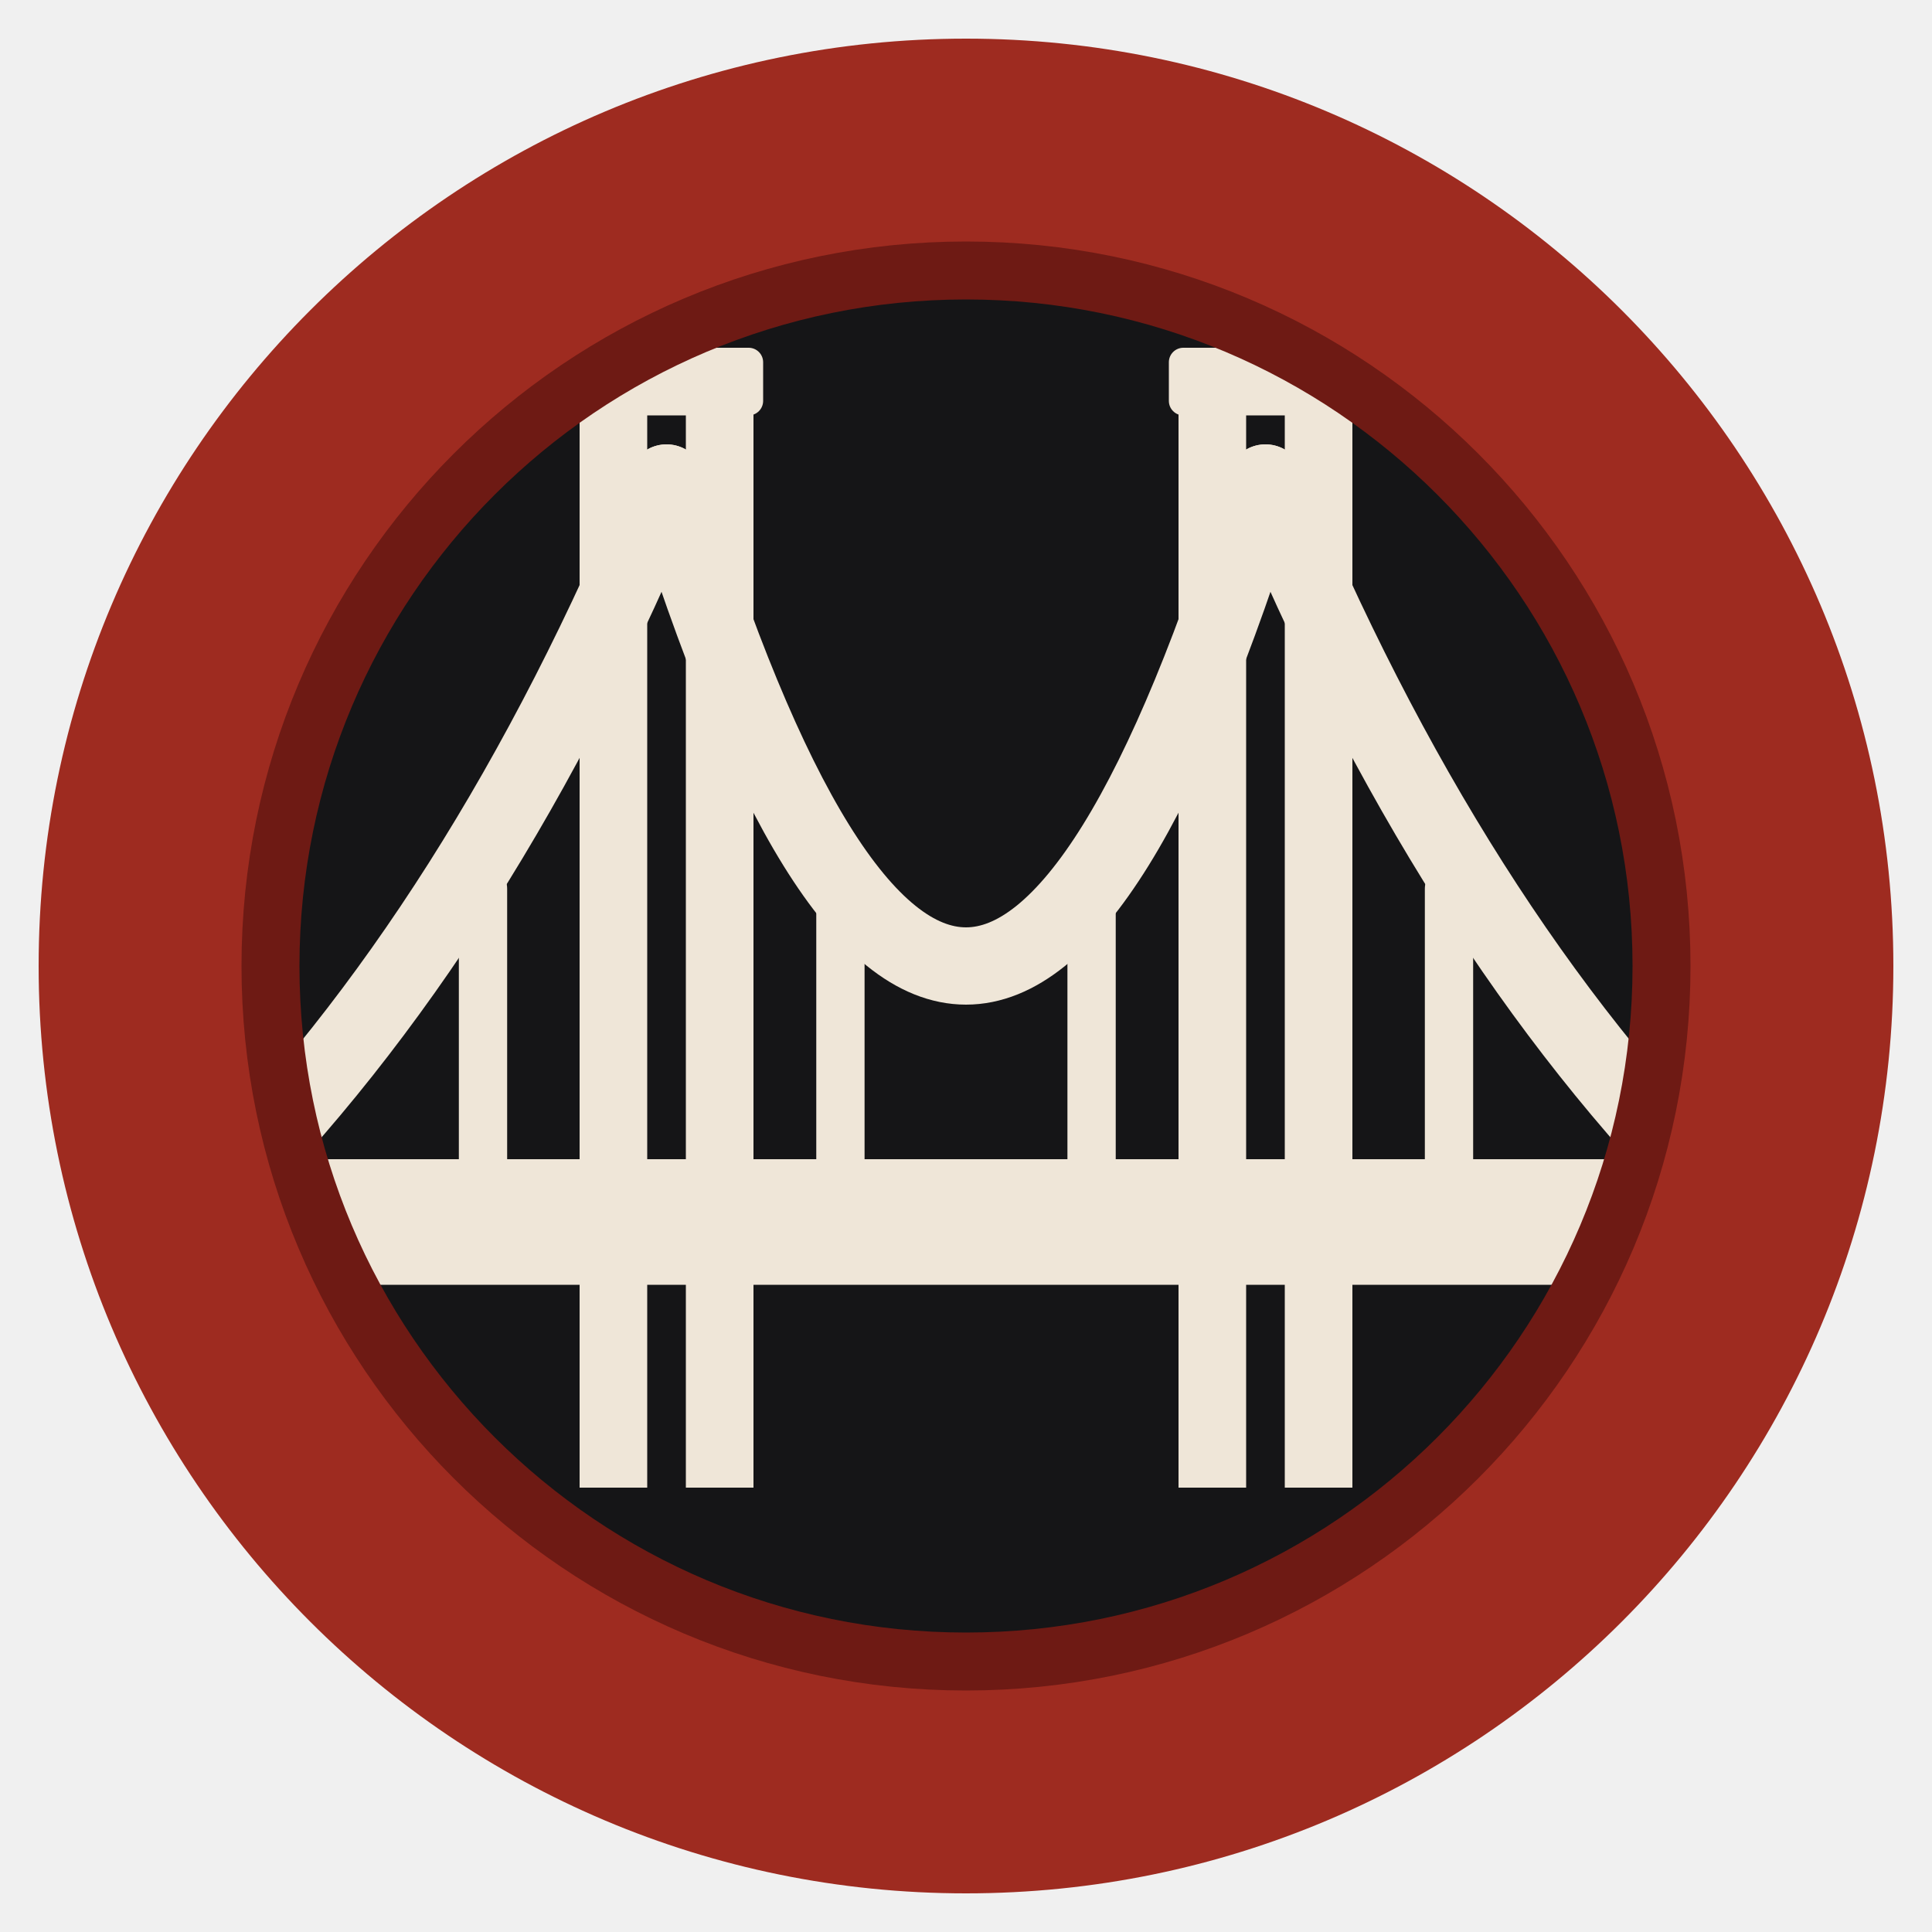
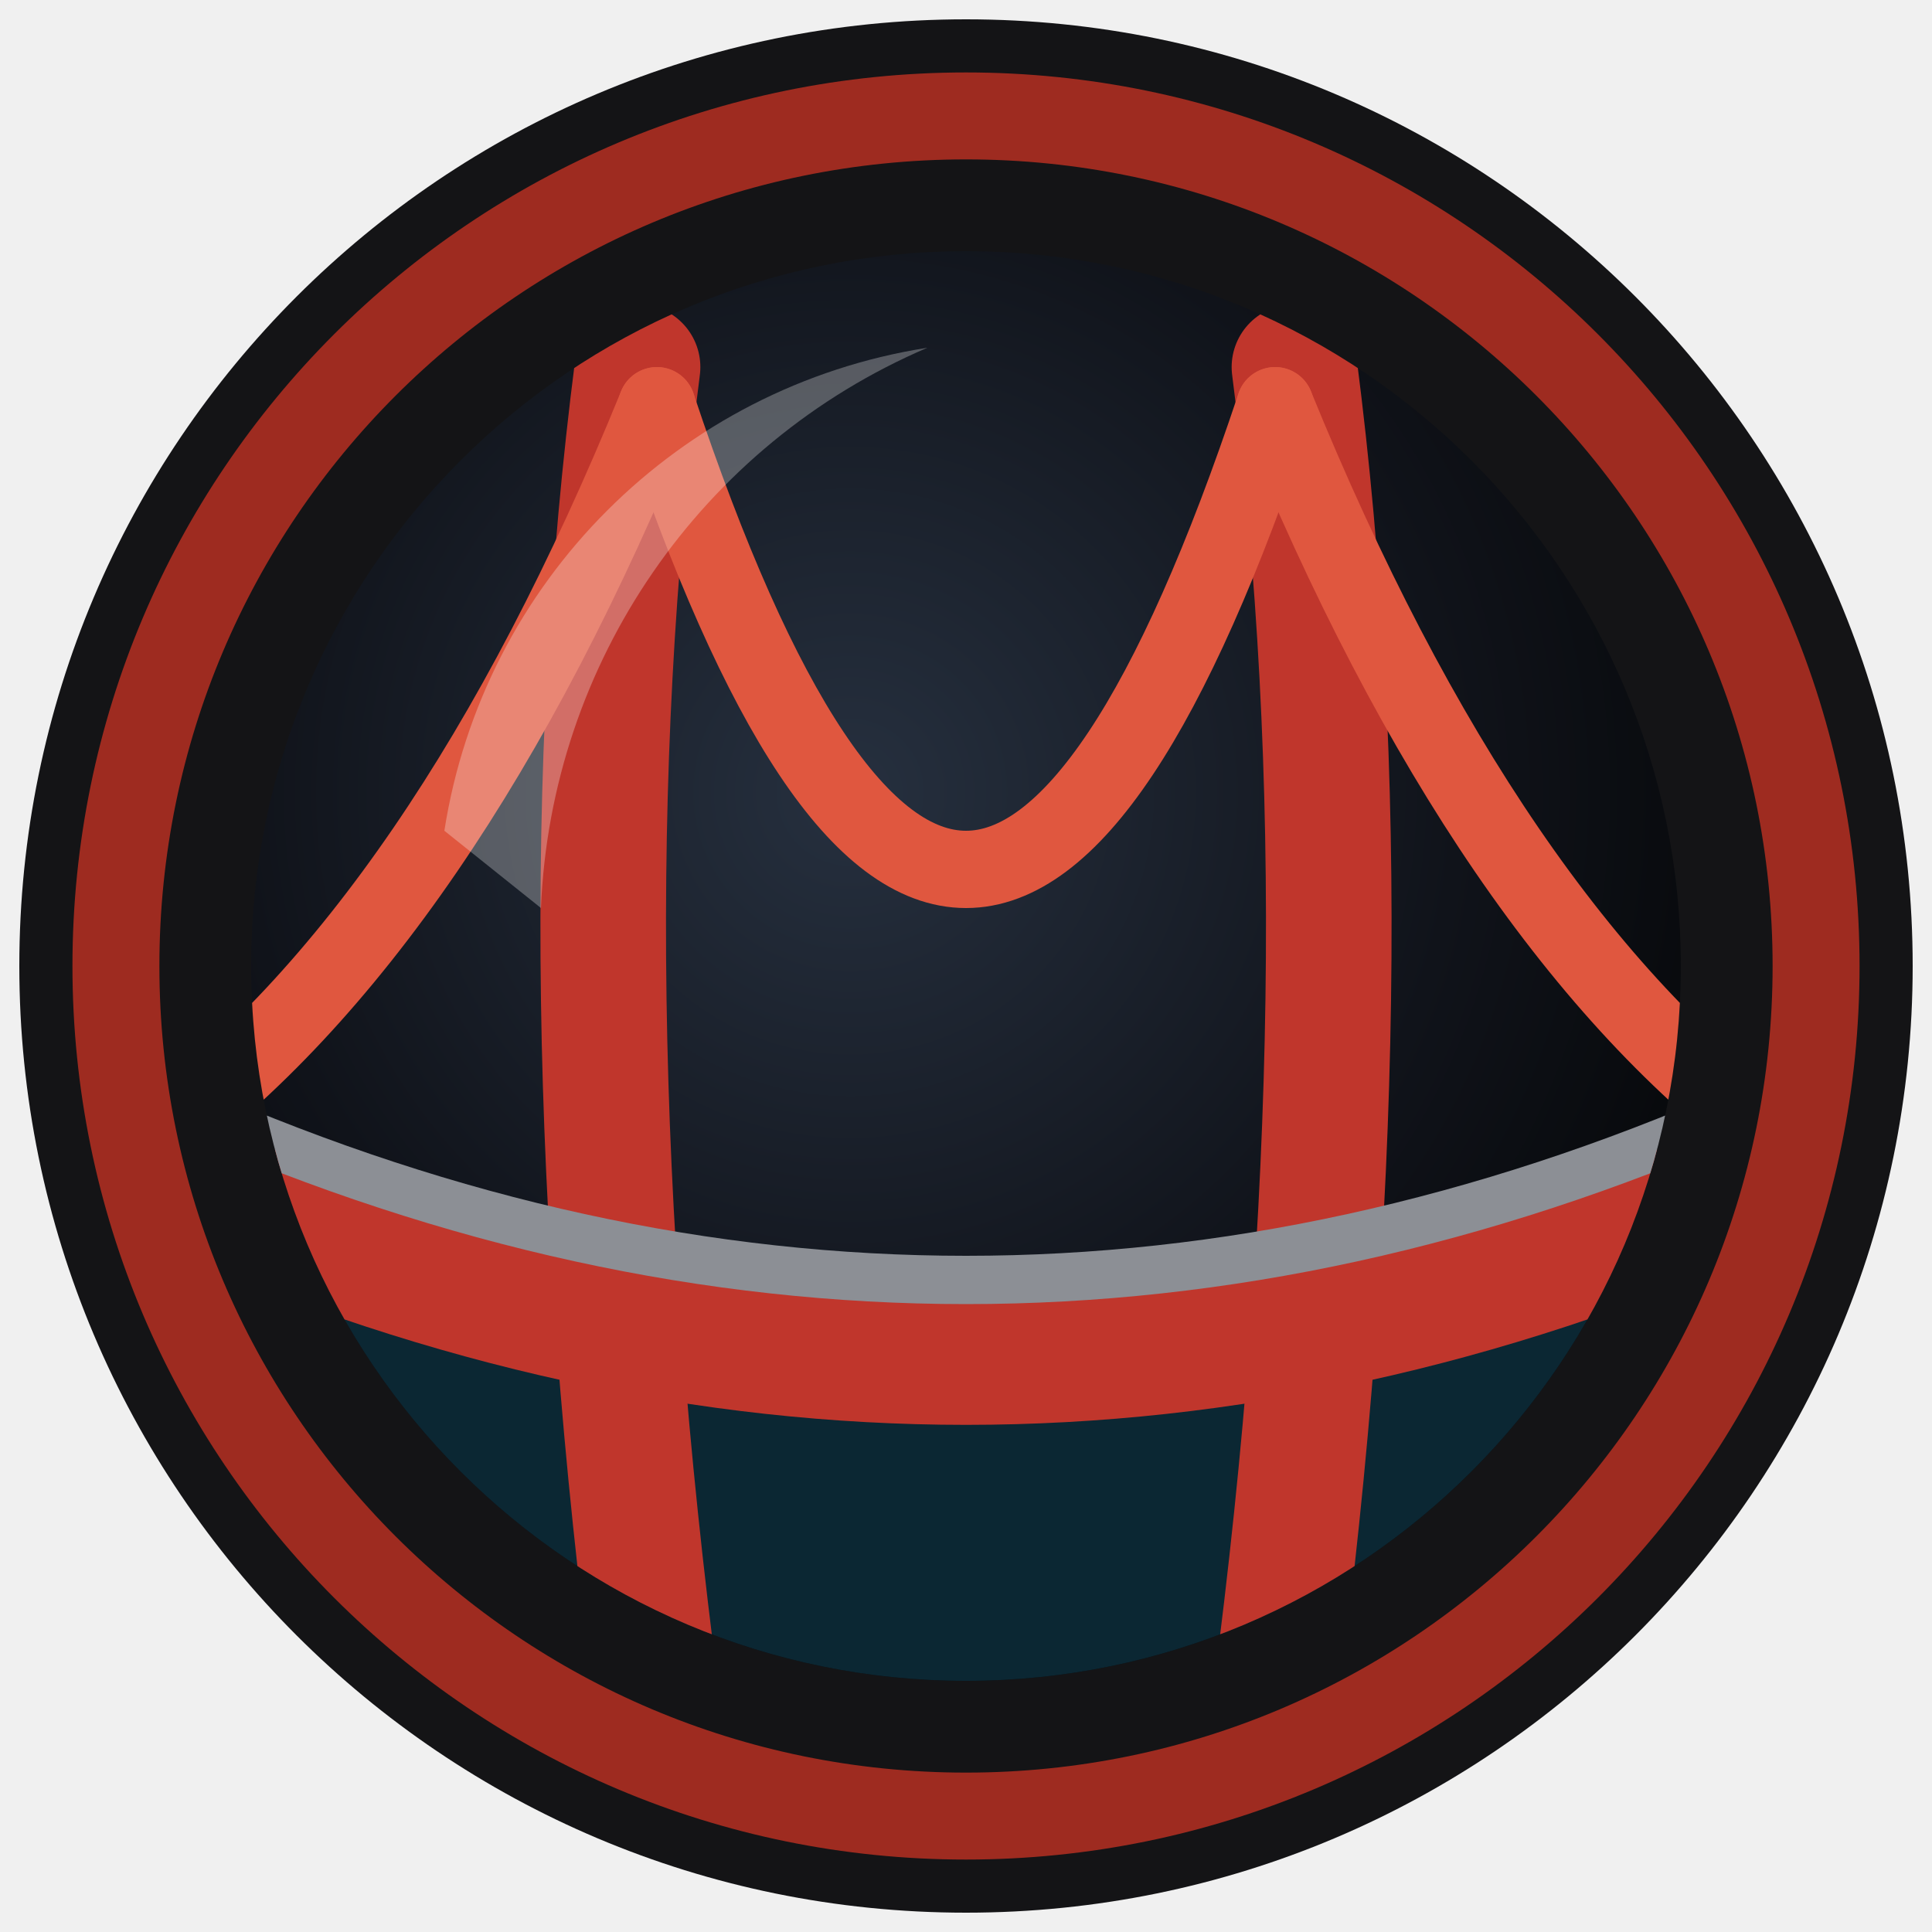
- <svg xmlns="http://www.w3.org/2000/svg" viewBox="0 0 200 200" role="img" aria-labelledby="cb-mark-small-t">
+ <svg xmlns="http://www.w3.org/2000/svg" viewBox="0 0 200 200" width="64" height="64">
  <defs>
-     <clipPath id="cb-mark-small-lens">
-       <circle cx="100" cy="100" r="70" />
+     <radialGradient id="glass" cx="42%" cy="38%" r="70%">
+       <stop offset="0" stop-color="#26303F" />
+       <stop offset="0.6" stop-color="#10131A" />
+       <stop offset="1" stop-color="#040506" />
+     </radialGradient>
+     <clipPath id="g">
+       <circle cx="100" cy="100" r="74" />
    </clipPath>
  </defs>
-   <circle cx="100" cy="100" r="96" fill="#9E2B20" />
-   <circle cx="100" cy="100" r="72" fill="#151517" />
-   <g clip-path="url(#cb-mark-small-lens)" fill="none" stroke="#EFE6D8" stroke-linecap="round">
-     <path d="M69,50 Q100,150 131,50" stroke-width="8" />
-     <path d="M69,50 Q50,96 22,124" stroke-width="8" />
-     <path d="M131,50 Q150,96 178,124" stroke-width="8" />
-     <g stroke-width="5">
-       <line x1="87" y1="92" x2="87" y2="122" />
-       <line x1="113" y1="92" x2="113" y2="122" />
-       <line x1="50" y1="92" x2="50" y2="122" />
-       <line x1="150" y1="92" x2="150" y2="122" />
-     </g>
+   <circle cx="100" cy="100" r="98" fill="#141416" />
+   <circle cx="100" cy="100" r="88" fill="none" stroke="#9E2B20" stroke-width="9" />
+   <circle cx="100" cy="100" r="74" fill="url(#glass)" />
+   <g clip-path="url(#g)">
+     <path d="M20,122 Q100,158 180,122 L180,180 L20,180 Z" fill="#0B2733" />
  </g>
-   <g clip-path="url(#cb-mark-small-lens)" fill="#EFE6D8">
-     <rect x="20" y="120" width="160" height="13" />
-     <rect x="60" y="40" width="7" height="114" />
-     <rect x="71" y="40" width="7" height="114" />
-     <rect x="59" y="36" width="20" height="7" rx="1.5" />
-     <rect x="122" y="40" width="7" height="114" />
-     <rect x="133" y="40" width="7" height="114" />
-     <rect x="121" y="36" width="20" height="7" rx="1.5" />
+   <g clip-path="url(#g)" fill="none" stroke-linecap="round">
+     <path d="M66,38 Q58,100 68,176" stroke="#C0362C" stroke-width="13" />
+     <path d="M134,38 Q142,100 132,176" stroke="#C0362C" stroke-width="13" />
+     <path d="M68,42 Q100,138 132,42" stroke="#E0573F" stroke-width="8" />
+     <path d="M68,42 Q46,96 16,118" stroke="#E0573F" stroke-width="8" />
+     <path d="M132,42 Q154,96 184,118" stroke="#E0573F" stroke-width="8" />
+     <path d="M20,123 Q100,158 180,123" stroke="#C0362C" stroke-width="14" />
+     <path d="M20,115 Q100,150 180,115" stroke="#8C8F95" stroke-width="5" />
  </g>
-   <circle cx="100" cy="100" r="72" fill="none" stroke="#6E1A14" stroke-width="6" />
+   <path d="M46,86 A60,60 0 0 1 96,36 A66,66 0 0 0 56,94 Z" fill="#FFFFFF" opacity="0.28" />
</svg>
